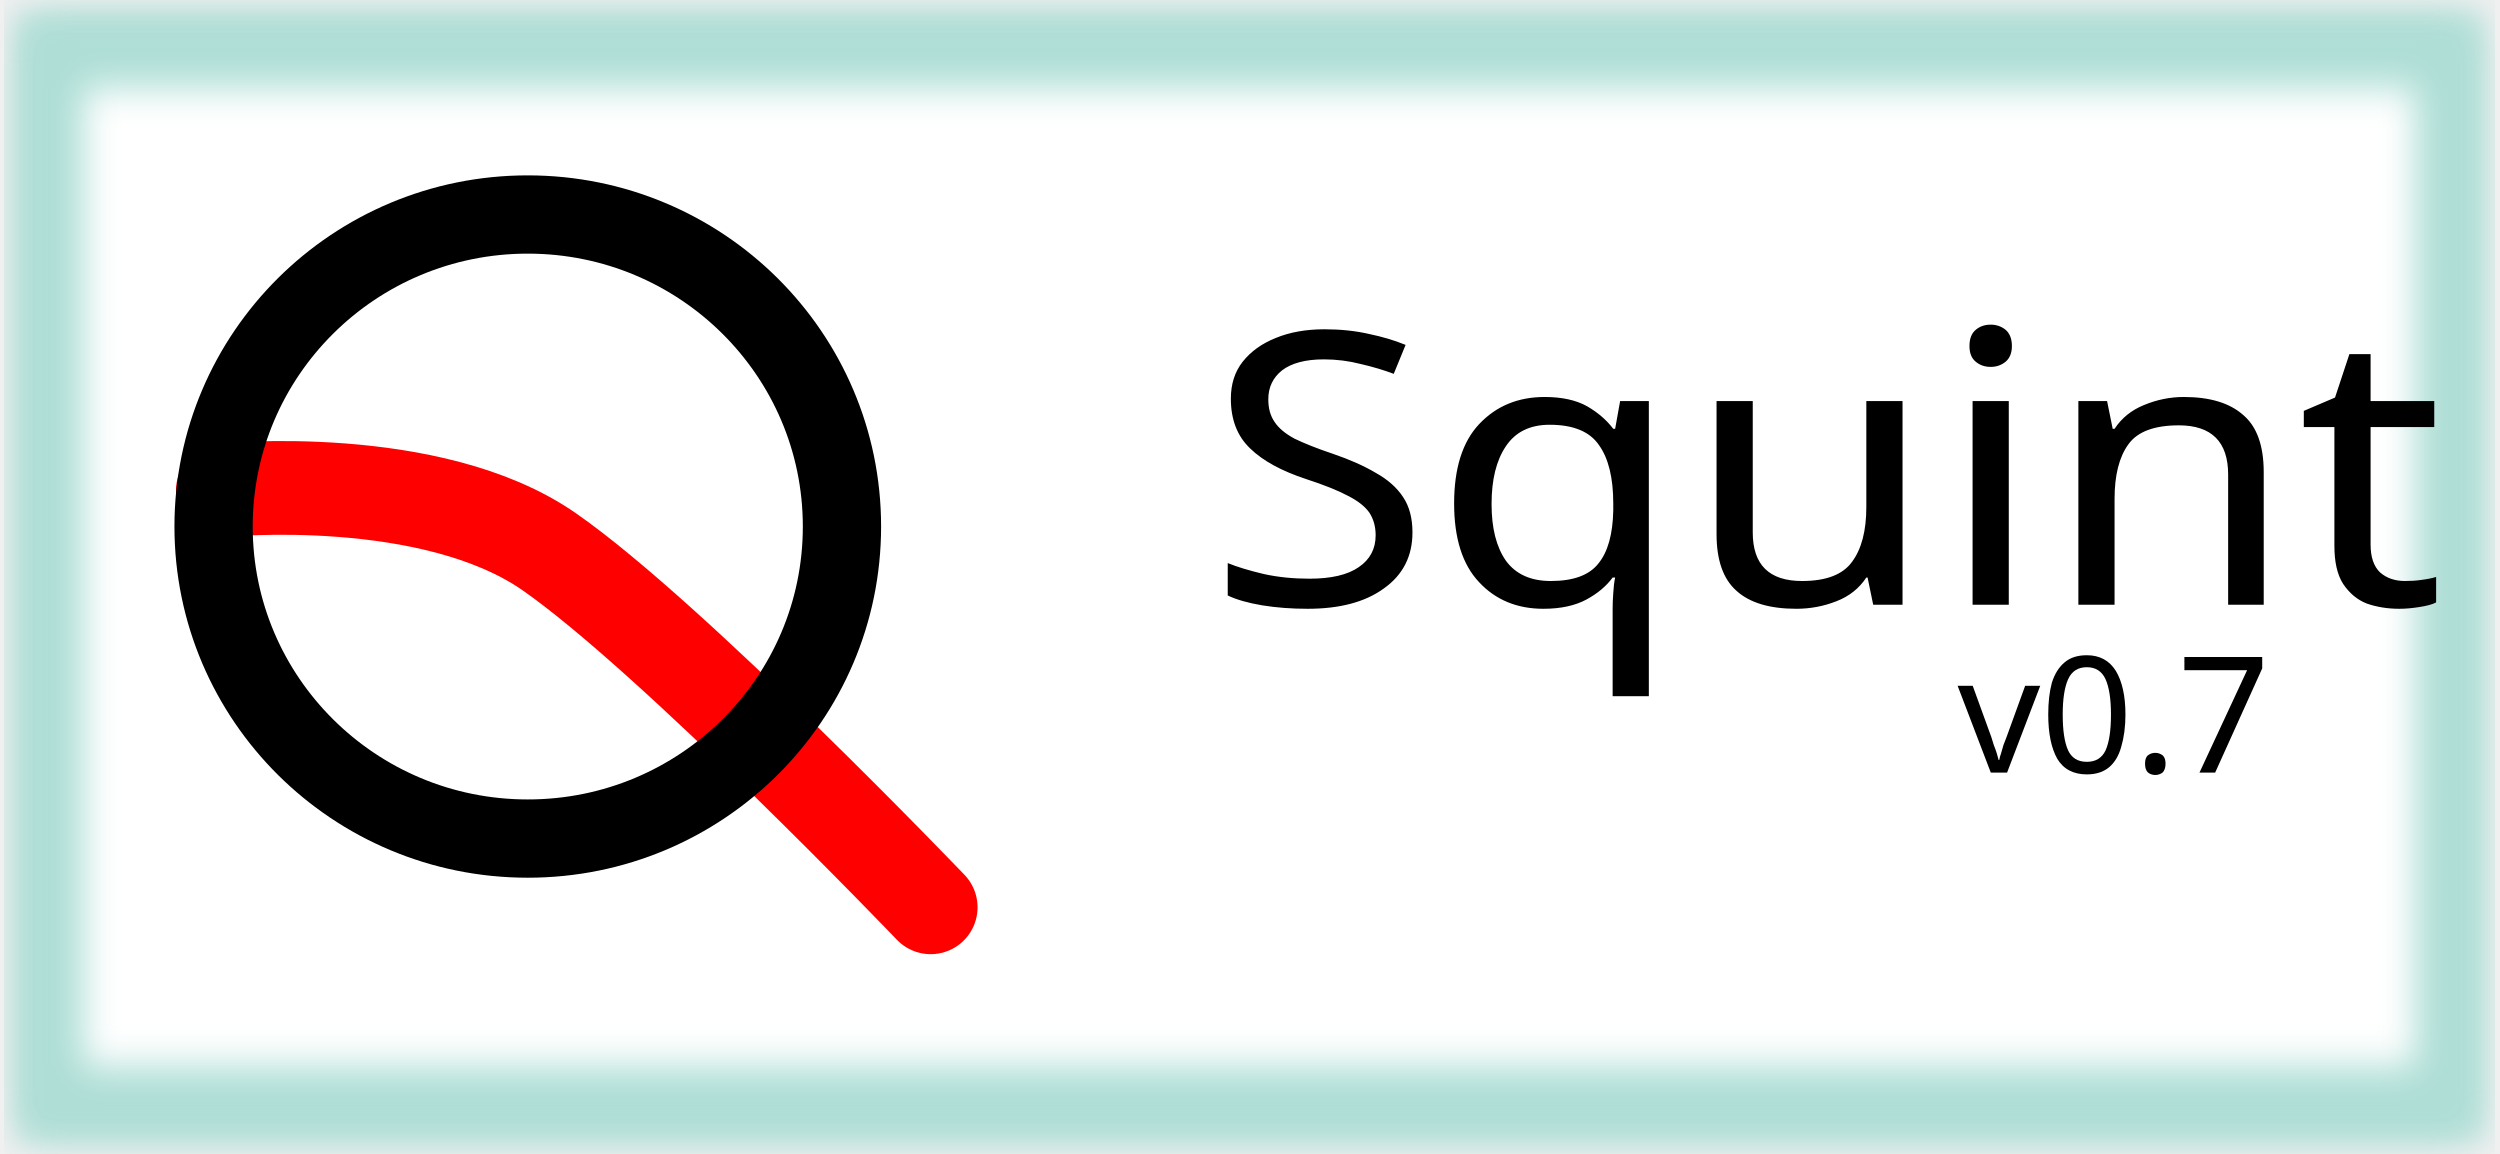
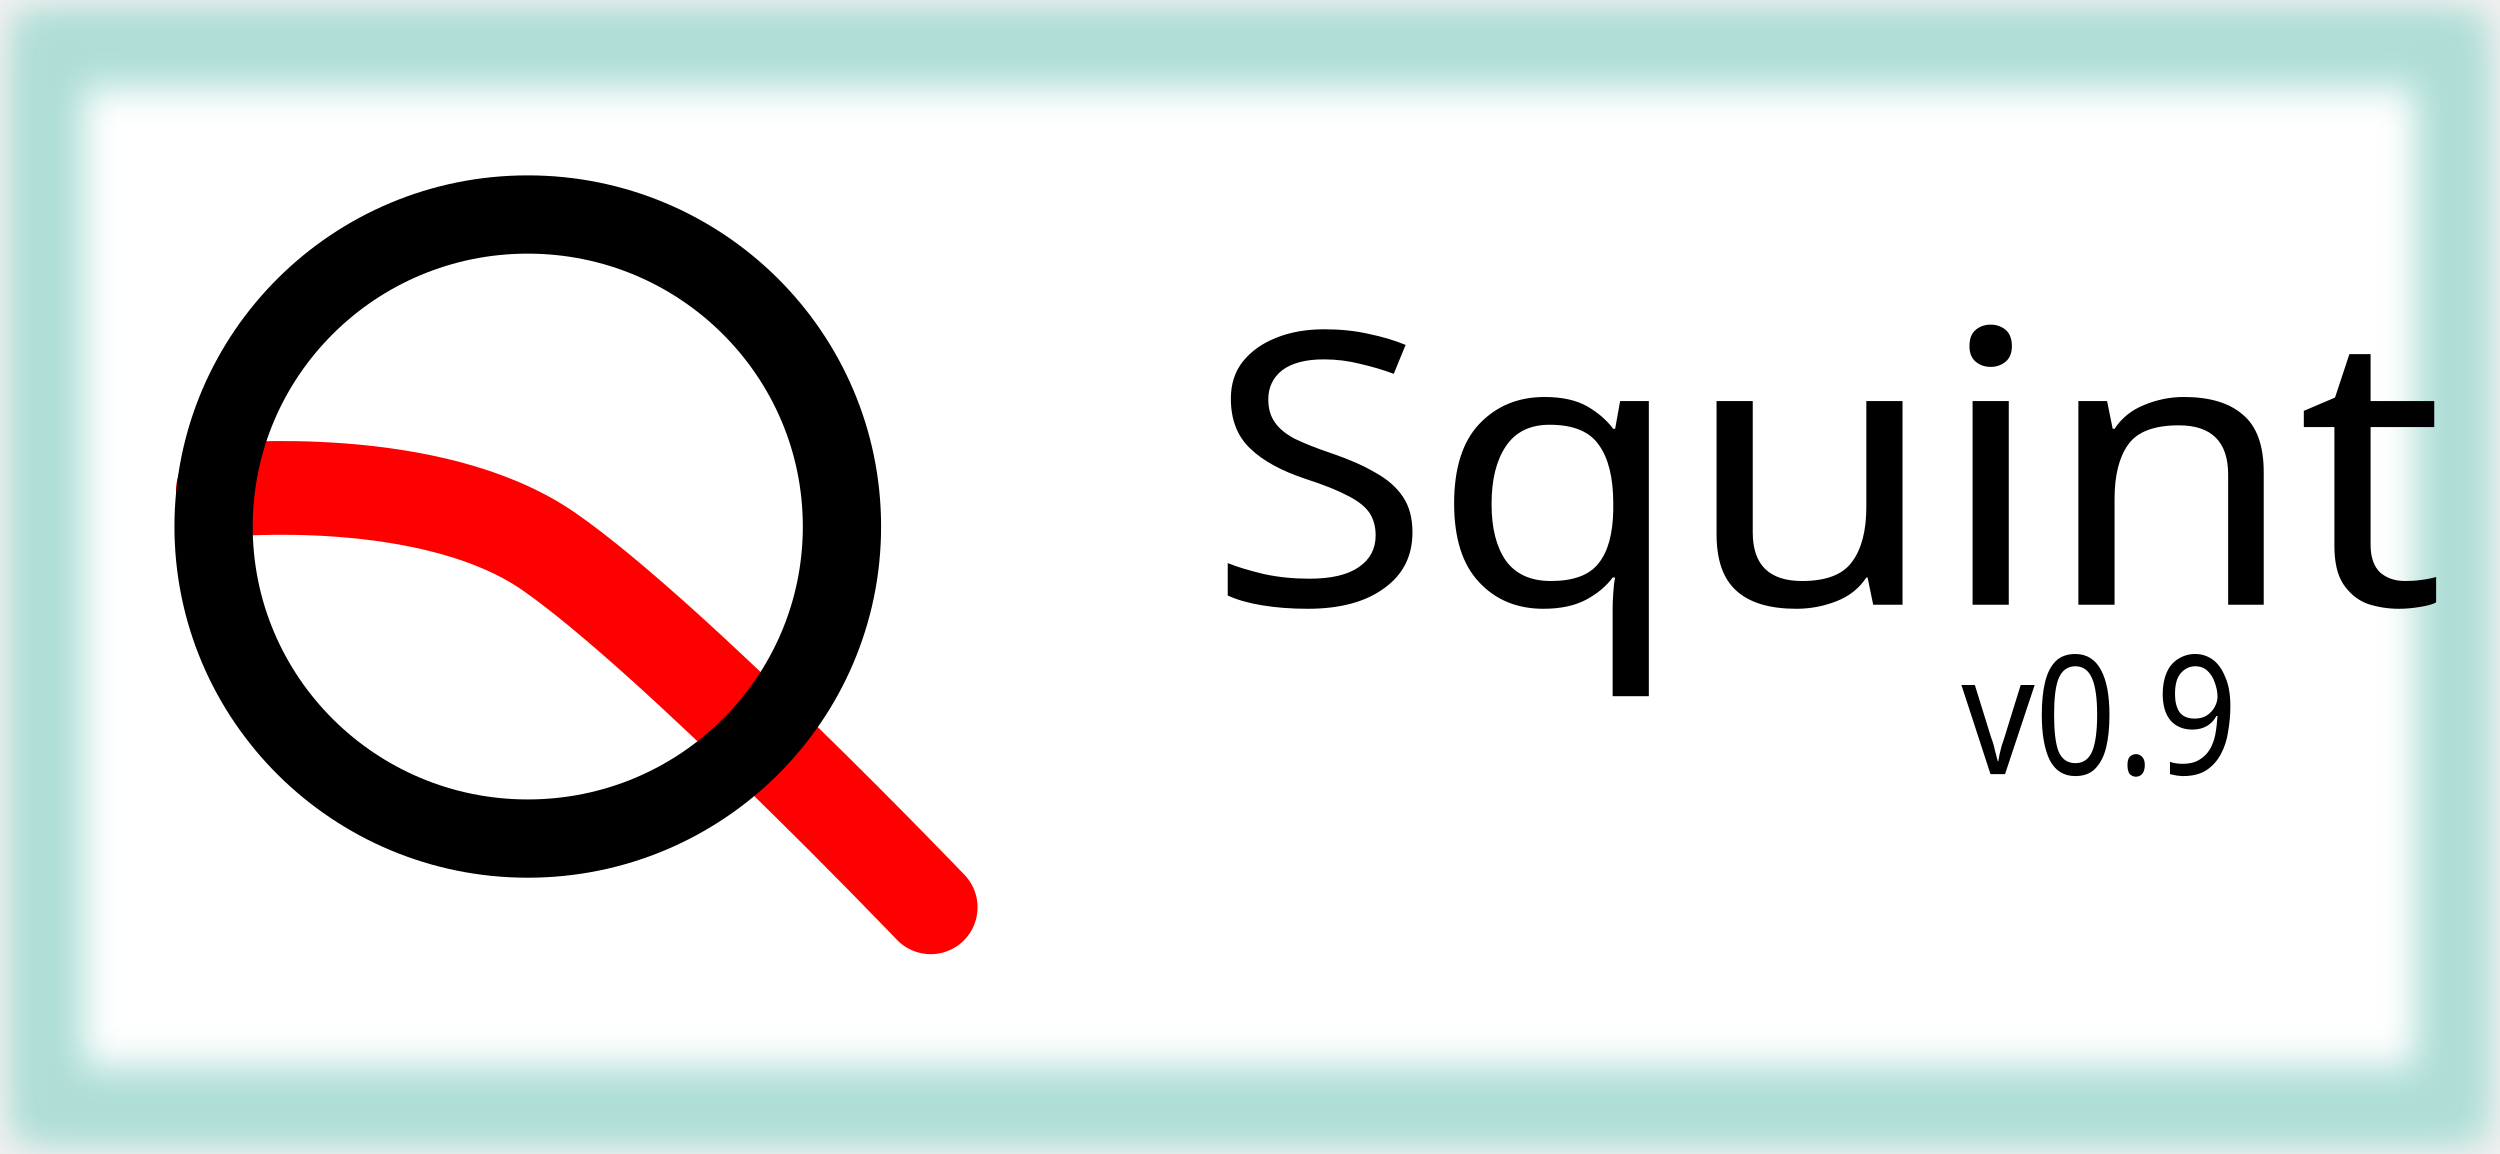
<svg xmlns="http://www.w3.org/2000/svg" width="65" height="30" viewBox="0 0 65 30" class="feather feather-search" version="1.1" id="svg62" style="fill:none;stroke:currentColor;stroke-width:2;stroke-linecap:round;stroke-linejoin:round">
  <defs id="defs66">
-     <filter style="color-interpolation-filters:sRGB" id="filter885" x="-0.017" width="1.034" y="-0.042" height="1.084">
+     <filter style="color-interpolation-filters:sRGB" id="filter885" x="-0.033" width="1.065" y="-0.082" height="1.164">
      <feGaussianBlur stdDeviation="0.438" id="feGaussianBlur887" />
    </filter>
  </defs>
  <rect style="fill:#ffffff;fill-opacity:1;stroke:#aeded6;stroke-opacity:1;filter:url(#filter885)" id="rect853" width="62.667" height="25.014" x="1.149" y="2.423" transform="matrix(0.999137,0,0,1.105319,0.02803262,-1.503824)" />
  <path style="fill:none;stroke:#ff0000;stroke-width:2.437;stroke-linecap:round;stroke-linejoin:miter;stroke-opacity:1" d="m 5.795,12.745 c 0,0 5.413,-0.534 8.481,1.598 3.19,2.217 9.922,9.247 9.922,9.247" id="path3773" />
  <ellipse cx="13.722" cy="13.69" id="circle58" rx="8.169" ry="8.113" style="stroke-width:2.035" />
  <flowRoot xml:space="preserve" id="flowRoot12062" style="font-style:normal;font-variant:normal;font-weight:normal;font-stretch:normal;font-size:28.759px;line-height:1.25;font-family:'Maiandra GD';-inkscape-font-specification:'Maiandra GD';letter-spacing:0px;word-spacing:0px;fill:#000000;fill-opacity:1;stroke:none" transform="matrix(1.171315,0,0,-1.112707,5.417052,84.94267)">
    <flowRegion id="flowRegion12064" style="font-style:normal;font-variant:normal;font-weight:normal;font-stretch:normal;font-family:'Maiandra GD';-inkscape-font-specification:'Maiandra GD'">
      <rect id="rect12066" width="63.568" height="39.262" x="5.897" y="10.162" style="font-style:normal;font-variant:normal;font-weight:normal;font-stretch:normal;font-family:'Maiandra GD';-inkscape-font-specification:'Maiandra GD'" ry="0" />
    </flowRegion>
    <flowPara id="flowPara12068">  uintu</flowPara>
  </flowRoot>
  <flowRoot xml:space="preserve" id="flowRoot12070" style="font-style:normal;font-variant:normal;font-weight:normal;font-stretch:normal;font-size:26.667px;line-height:1.25;font-family:'Lucida Sans Unicode';-inkscape-font-specification:'Lucida Sans Unicode';letter-spacing:0px;word-spacing:0px;fill:#000000;fill-opacity:1;stroke:none" transform="translate(-1.119353,6.855205)">
    <flowRegion id="flowRegion12072" style="font-style:normal;font-variant:normal;font-weight:normal;font-stretch:normal;font-family:'Lucida Sans Unicode';-inkscape-font-specification:'Lucida Sans Unicode'">
      <rect id="rect12074" width="92.331" height="46.885" x="39.55" y="13.47" style="font-style:normal;font-variant:normal;font-weight:normal;font-stretch:normal;font-family:'Lucida Sans Unicode';-inkscape-font-specification:'Lucida Sans Unicode'" />
    </flowRegion>
    <flowPara id="flowPara12076" />
  </flowRoot>
-   <text xml:space="preserve" style="font-style:normal;font-variant:normal;font-weight:normal;font-stretch:normal;font-size:26.667px;line-height:1.25;font-family:'Maiandra GD';-inkscape-font-specification:'Maiandra GD';letter-spacing:0px;word-spacing:0px;fill:#000000;fill-opacity:1;stroke:none" x="44.108" y="37.152" id="text12080">
-     <tspan id="tspan12078" x="44.108" y="60.746" />
-   </text>
+   <text xml:space="preserve" style="font-style:normal;font-variant:normal;font-weight:normal;font-stretch:normal;font-size:26.667px;line-height:1.25;font-family:'Maiandra GD';-inkscape-font-specification:'Maiandra GD';letter-spacing:0px;word-spacing:0px;fill:#000000;fill-opacity:1;stroke:none" x="44.108" y="37.152" id="text12080" />
  <flowRoot xml:space="preserve" id="flowRoot12082" style="font-style:normal;font-weight:normal;font-size:26.667px;line-height:1.25;font-family:sans-serif;letter-spacing:0px;word-spacing:0px;fill:#000000;fill-opacity:1;stroke:none" transform="translate(-1.119353,6.855205)">
    <flowRegion id="flowRegion12084">
      <rect id="rect12086" width="34.085" height="28.045" x="55.945" y="14.908" />
    </flowRegion>
    <flowPara id="flowPara12088" />
  </flowRoot>
-   <text xml:space="preserve" style="font-style:normal;font-variant:normal;font-weight:normal;font-stretch:normal;font-size:21.333px;line-height:1.25;font-family:'Maiandra GD';-inkscape-font-specification:'Maiandra GD';letter-spacing:0px;word-spacing:0px;fill:#000000;fill-opacity:1;stroke:none;stroke-width:2;stroke-linecap:round;stroke-linejoin:round" x="58.843" y="35.648" id="text12080-4">
-     <tspan id="tspan12078-1" x="58.843" y="54.523" />
-   </text>
-   <text xml:space="preserve" style="font-style:normal;font-variant:normal;font-weight:normal;font-stretch:normal;font-size:16px;line-height:1.25;font-family:'Maiandra GD';-inkscape-font-specification:'Maiandra GD';letter-spacing:0px;word-spacing:0px;fill:#000000;fill-opacity:1;stroke:none;stroke-width:2;stroke-linecap:round;stroke-linejoin:round" x="64.69" y="34.376" id="text12080-4-6">
-     <tspan id="tspan12078-1-3" x="64.69" y="48.532" />
-   </text>
-   <text xml:space="preserve" style="font-style:normal;font-variant:normal;font-weight:normal;font-stretch:normal;font-size:10.667px;line-height:1.25;font-family:'Maiandra GD';-inkscape-font-specification:'Maiandra GD';letter-spacing:0px;word-spacing:0px;fill:#000000;fill-opacity:1;stroke:none;stroke-width:2;stroke-linecap:round;stroke-linejoin:round" x="74.797" y="33.461" id="text12080-4-6-9">
-     <tspan id="tspan12078-1-3-9" x="74.797" y="42.898" />
-   </text>
-   <text xml:space="preserve" style="font-style:normal;font-weight:normal;font-size:7.034px;line-height:1.25;font-family:sans-serif;letter-spacing:0px;word-spacing:0px;fill:#000000;fill-opacity:1;stroke:none;stroke-width:1.055" x="50.714" y="20.158" id="text12160" transform="scale(1.003613,0.9964)">
-     <tspan id="tspan12158" x="50.714" y="20.158" style="font-style:normal;font-variant:normal;font-weight:normal;font-stretch:normal;font-size:4.22px;line-height:0.25;font-family:'Gill Sans MT';-inkscape-font-specification:'Gill Sans MT';fill:#000000;stroke-width:1.055">v0.7</tspan>
+   <text xml:space="preserve" style="font-style:normal;font-variant:normal;font-weight:normal;font-stretch:normal;font-size:21.333px;line-height:1.25;font-family:'Maiandra GD';-inkscape-font-specification:'Maiandra GD';letter-spacing:0px;word-spacing:0px;fill:#000000;fill-opacity:1;stroke:none;stroke-width:2;stroke-linecap:round;stroke-linejoin:round" x="58.843" y="35.648" id="text12080-4" />
+   <text xml:space="preserve" style="font-style:normal;font-variant:normal;font-weight:normal;font-stretch:normal;font-size:16px;line-height:1.25;font-family:'Maiandra GD';-inkscape-font-specification:'Maiandra GD';letter-spacing:0px;word-spacing:0px;fill:#000000;fill-opacity:1;stroke:none;stroke-width:2;stroke-linecap:round;stroke-linejoin:round" x="64.69" y="34.376" id="text12080-4-6" />
+   <text xml:space="preserve" style="font-style:normal;font-variant:normal;font-weight:normal;font-stretch:normal;font-size:10.667px;line-height:1.25;font-family:'Maiandra GD';-inkscape-font-specification:'Maiandra GD';letter-spacing:0px;word-spacing:0px;fill:#000000;fill-opacity:1;stroke:none;stroke-width:2;stroke-linecap:round;stroke-linejoin:round" x="74.797" y="33.461" id="text12080-4-6-9" />
+   <text xml:space="preserve" style="font-style:normal;font-variant:normal;font-weight:normal;font-stretch:normal;font-size:4.021px;line-height:1.25;font-family:sans-serif;-inkscape-font-specification:'sans-serif, Normal';font-variant-ligatures:normal;font-variant-caps:normal;font-variant-numeric:normal;font-variant-east-asian:normal;letter-spacing:0px;word-spacing:0px;fill:#000000;fill-opacity:1;stroke:none;stroke-width:0.603" x="54.811" y="18.725" id="text12160" transform="scale(0.9303882,1.07482)">
+     <tspan id="tspan357" x="54.811" y="18.725" style="stroke-width:0.603">v0.9</tspan>
  </text>
  <text xml:space="preserve" style="font-style:normal;font-variant:normal;font-weight:normal;font-stretch:normal;font-size:17.119px;line-height:1.25;font-family:'Bernard MT Condensed';-inkscape-font-specification:'Bernard MT Condensed, ';letter-spacing:0px;word-spacing:0px;fill:#000000;fill-opacity:1;stroke:none;stroke-width:2.568;stroke-linecap:round;stroke-linejoin:round" x="30.208" y="16.329" id="text12160-4" transform="scale(1.038481,0.9629446)">
    <tspan id="tspan12158-6" x="30.208" y="16.329" style="font-style:normal;font-variant:normal;font-weight:normal;font-stretch:normal;font-size:10.271px;line-height:0.25;font-family:'Gill Sans MT';-inkscape-font-specification:'Gill Sans MT';fill:#000000;stroke-width:2.568">Squint</tspan>
  </text>
</svg>
